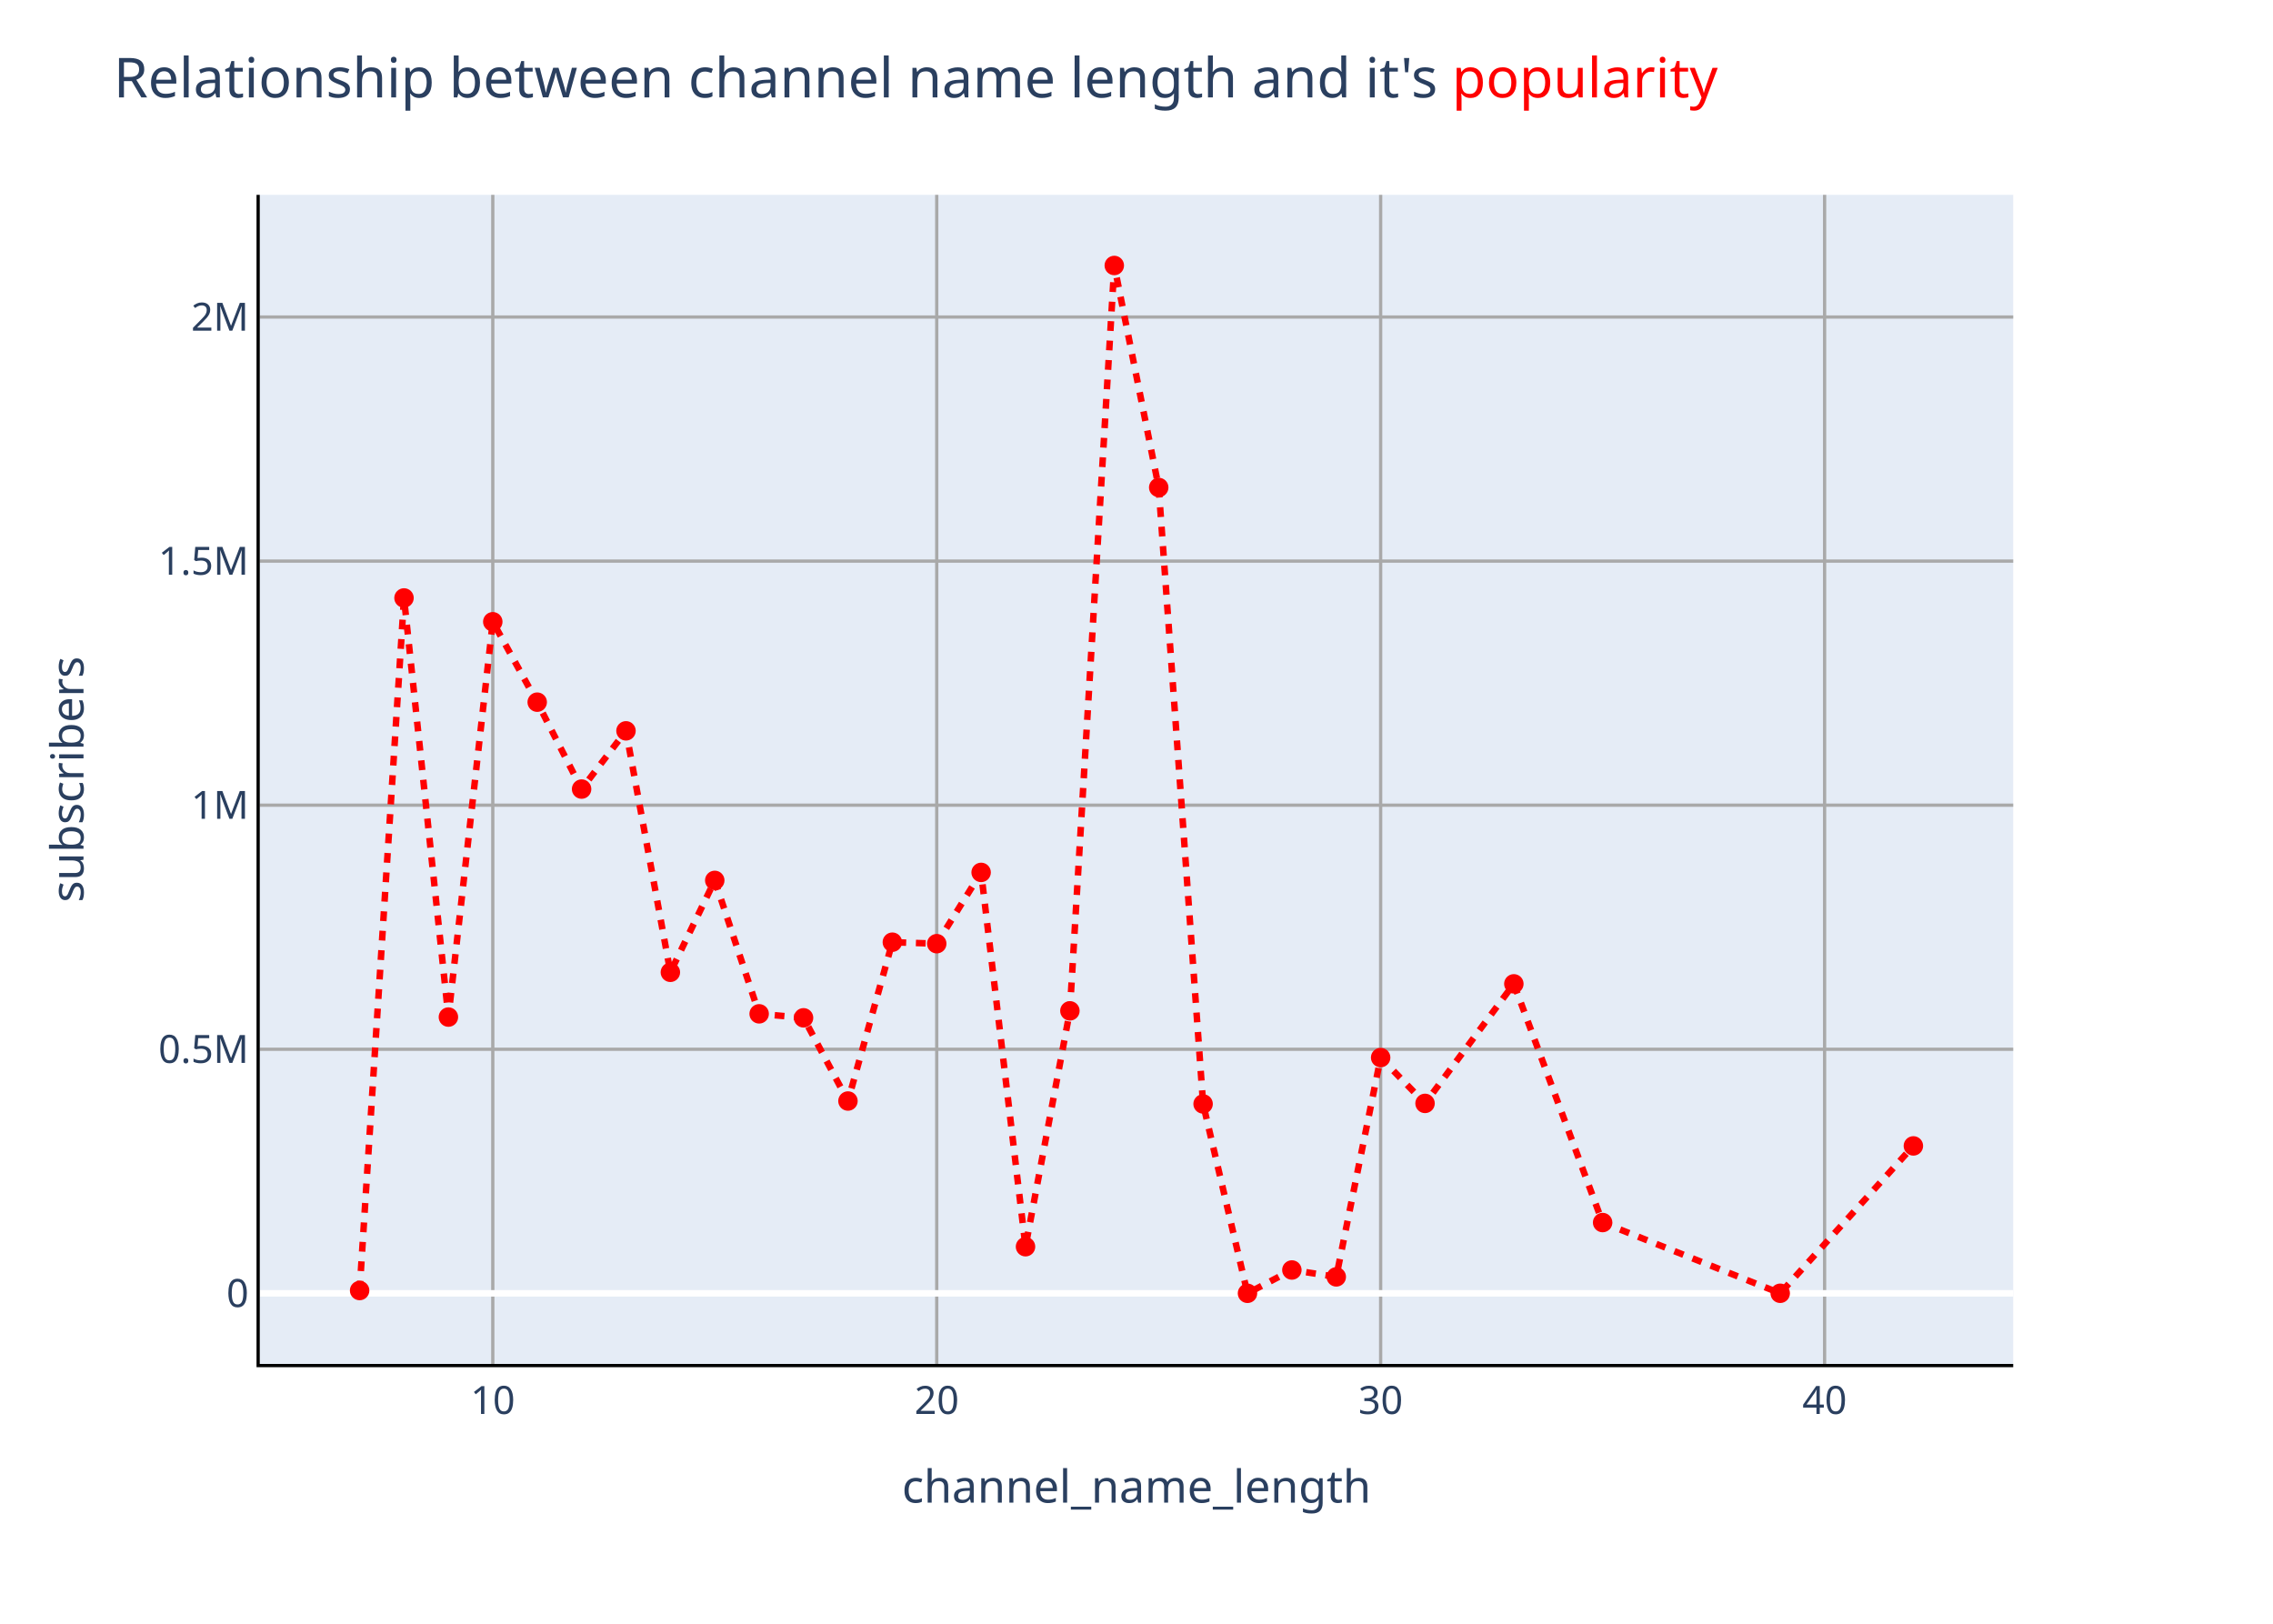
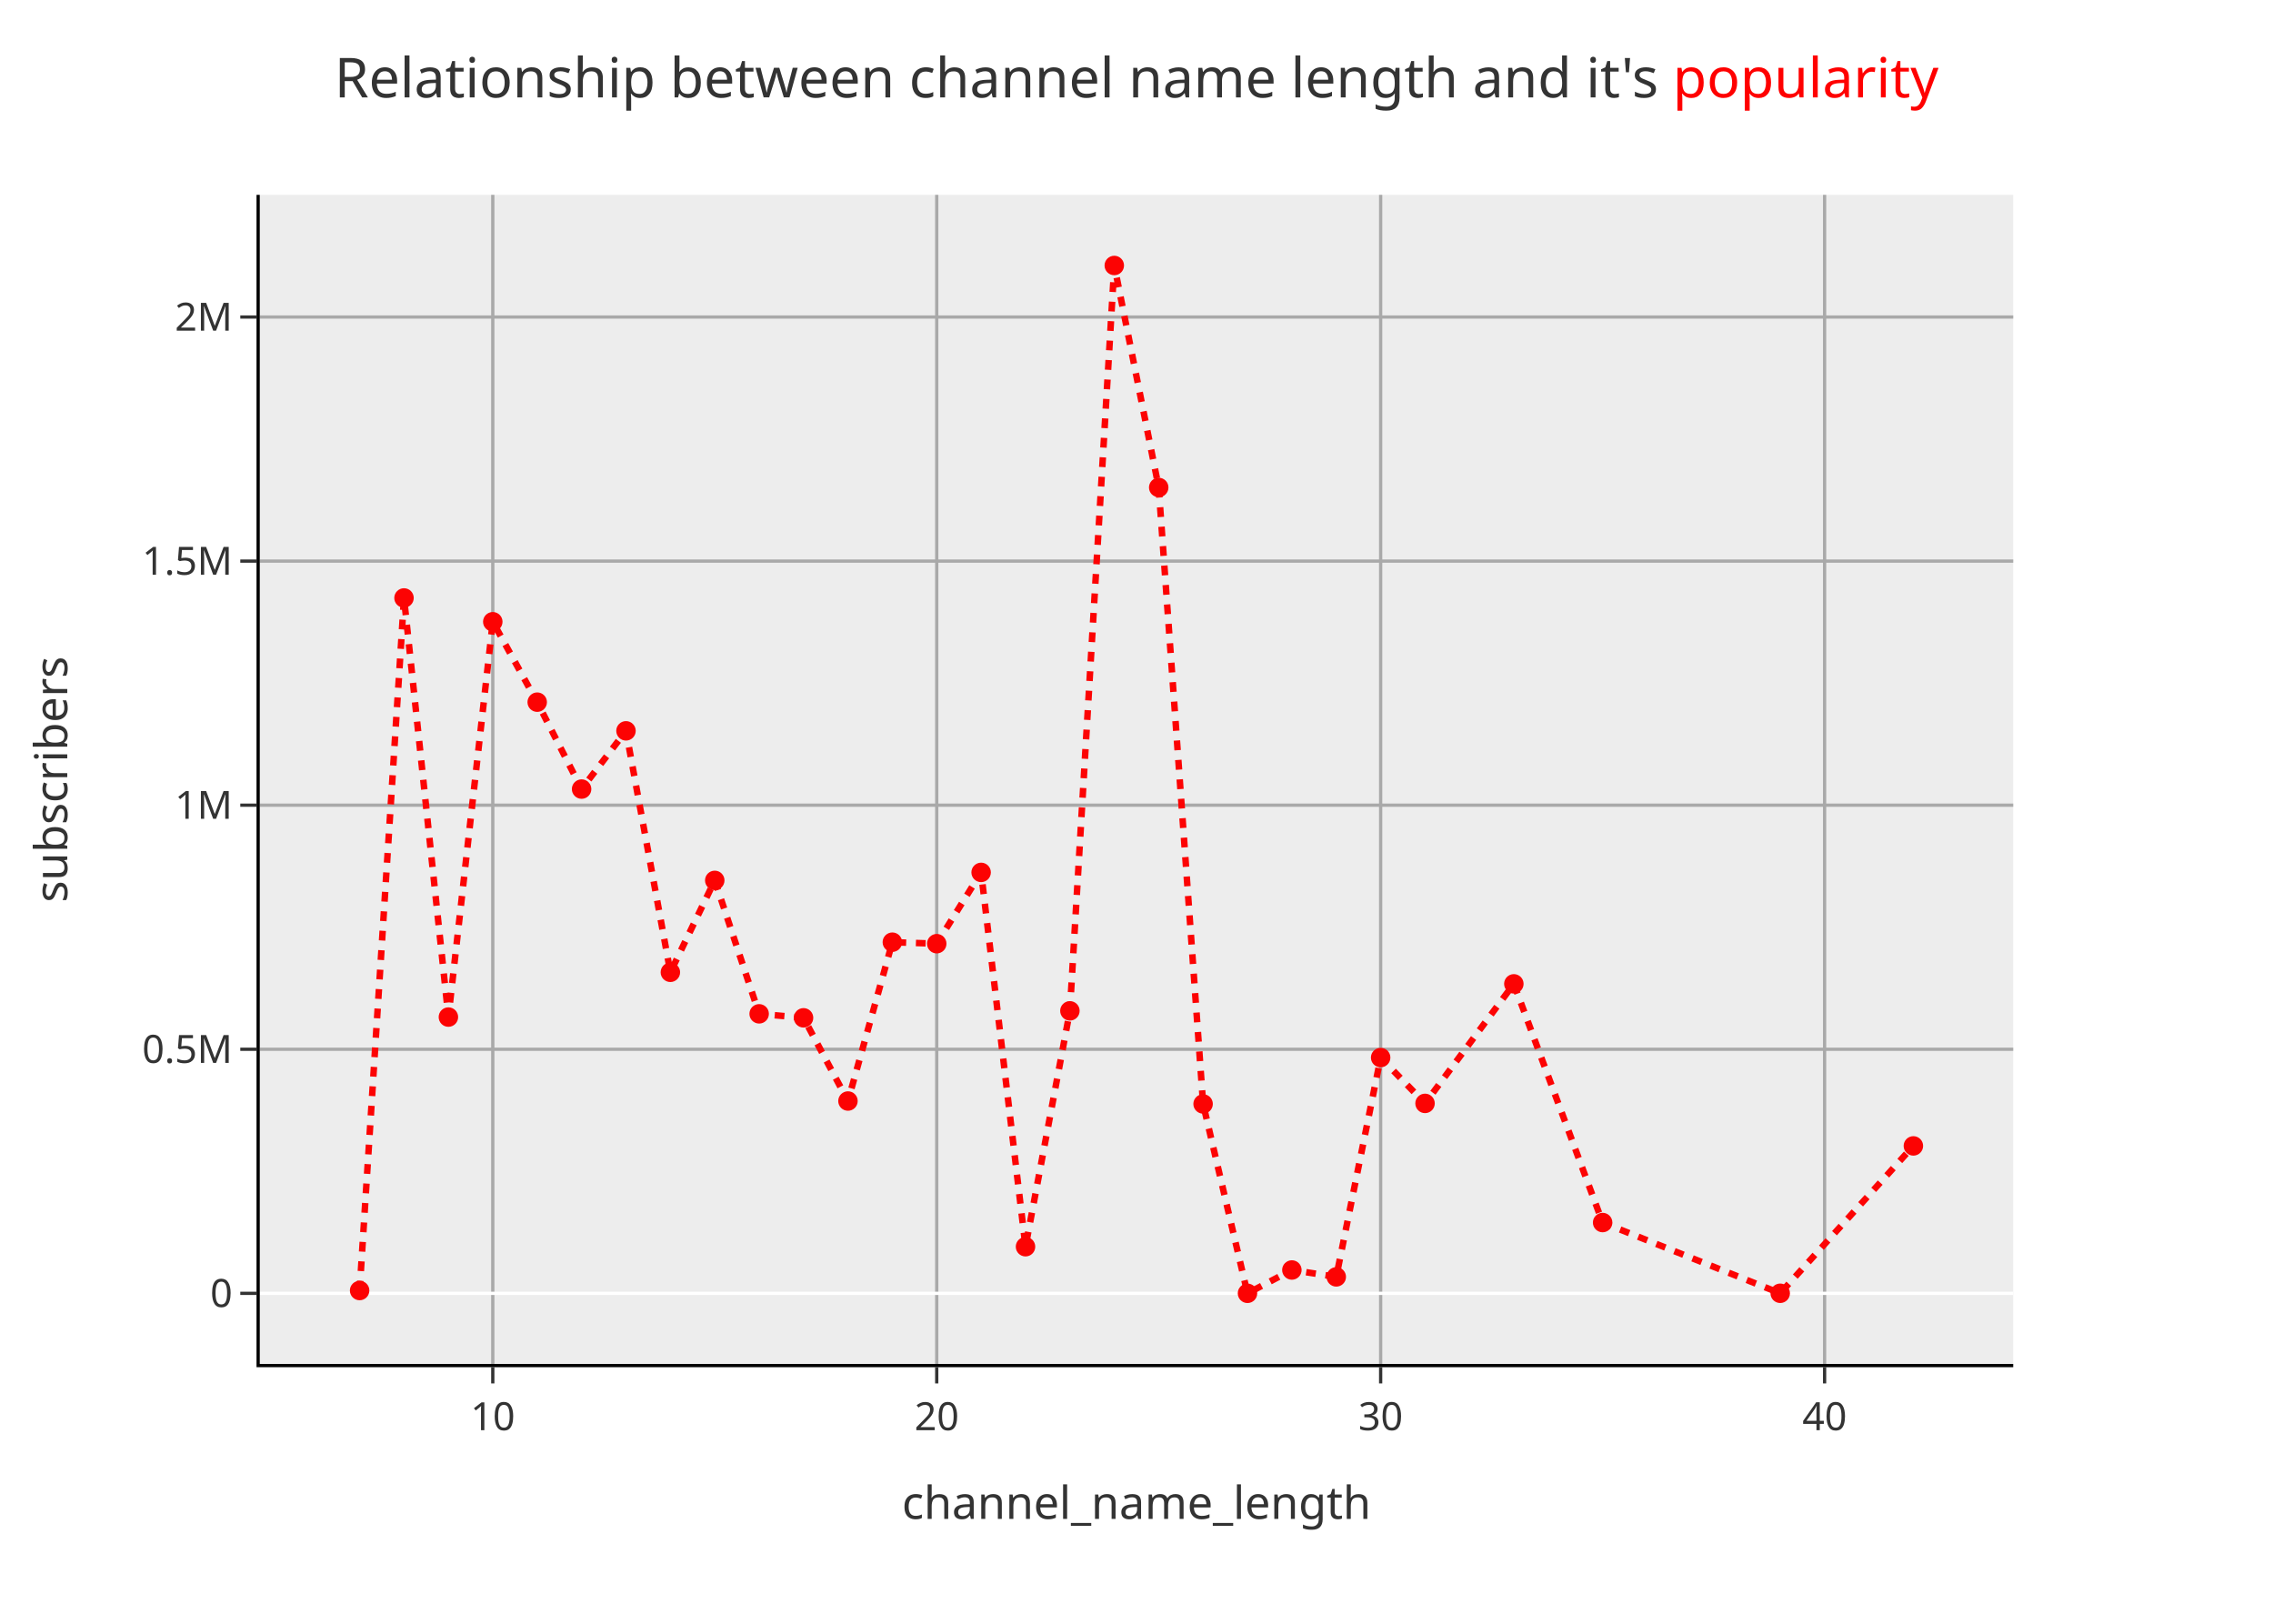
<svg xmlns="http://www.w3.org/2000/svg" class="main-svg" width="700" height="500" style="" viewBox="0 0 700 500">
  <rect x="0" y="0" width="700" height="500" style="fill: rgb(255, 255, 255); fill-opacity: 1;" />
-   <defs id="defs-fd63ba">
+   <defs id="defs-2d8c47">
    <g class="clips">
-       <clipPath id="clipfd63baxyplot" class="plotclip">
+       <clipPath id="clip2d8c47xyplot" class="plotclip">
        <rect width="540" height="360" />
      </clipPath>
-       <clipPath class="axesclip" id="clipfd63bax">
+       <clipPath class="axesclip" id="clip2d8c47x">
        <rect x="80" y="0" width="540" height="500" />
      </clipPath>
-       <clipPath class="axesclip" id="clipfd63bay">
+       <clipPath class="axesclip" id="clip2d8c47y">
        <rect x="0" y="60" width="700" height="360" />
      </clipPath>
-       <clipPath class="axesclip" id="clipfd63baxy">
+       <clipPath class="axesclip" id="clip2d8c47xy">
        <rect x="80" y="60" width="540" height="360" />
      </clipPath>
    </g>
    <g class="gradients" />
    <g class="patterns" />
  </defs>
  <g class="bglayer">
-     <rect class="bg" x="80" y="60" width="540" height="360" style="fill: rgb(229, 236, 246); fill-opacity: 1; stroke-width: 0;" />
+     <rect class="bg" x="80" y="60" width="540" height="360" style="fill: rgb(237, 237, 237); fill-opacity: 1; stroke-width: 0;" />
  </g>
  <g class="layer-below">
    <g class="imagelayer" />
    <g class="shapelayer" />
  </g>
  <g class="cartesianlayer">
    <g class="subplot xy">
      <g class="layer-subplot">
        <g class="shapelayer" />
        <g class="imagelayer" />
      </g>
      <g class="minor-gridlayer">
        <g class="x" />
        <g class="y" />
      </g>
      <g class="gridlayer">
        <g class="x">
          <path class="xgrid crisp" transform="translate(151.76,0)" d="M0,60v360" style="stroke: rgb(169, 169, 169); stroke-opacity: 1; stroke-width: 1px;" />
          <path class="xgrid crisp" transform="translate(288.48,0)" d="M0,60v360" style="stroke: rgb(169, 169, 169); stroke-opacity: 1; stroke-width: 1px;" />
          <path class="xgrid crisp" transform="translate(425.19,0)" d="M0,60v360" style="stroke: rgb(169, 169, 169); stroke-opacity: 1; stroke-width: 1px;" />
          <path class="xgrid crisp" transform="translate(561.91,0)" d="M0,60v360" style="stroke: rgb(169, 169, 169); stroke-opacity: 1; stroke-width: 1px;" />
        </g>
        <g class="y">
          <path class="ygrid crisp" transform="translate(0,323.1)" d="M80,0h540" style="stroke: rgb(169, 169, 169); stroke-opacity: 1; stroke-width: 1px;" />
          <path class="ygrid crisp" transform="translate(0,247.94)" d="M80,0h540" style="stroke: rgb(169, 169, 169); stroke-opacity: 1; stroke-width: 1px;" />
          <path class="ygrid crisp" transform="translate(0,172.78)" d="M80,0h540" style="stroke: rgb(169, 169, 169); stroke-opacity: 1; stroke-width: 1px;" />
          <path class="ygrid crisp" transform="translate(0,97.62)" d="M80,0h540" style="stroke: rgb(169, 169, 169); stroke-opacity: 1; stroke-width: 1px;" />
        </g>
      </g>
      <g class="zerolinelayer">
-         <path class="yzl zl crisp" transform="translate(0,398.26)" d="M80,0h540" style="stroke: rgb(255, 255, 255); stroke-opacity: 1; stroke-width: 2px;" />
+         <path class="yzl zl crisp" transform="translate(0,398.26)" d="M80,0h540" style="stroke: rgb(255, 255, 255); stroke-opacity: 1; stroke-width: 1px;" />
      </g>
      <path class="xlines-below" />
      <path class="ylines-below" />
      <g class="overlines-below" />
      <g class="xaxislayer-below" />
      <g class="yaxislayer-below" />
      <g class="overaxes-below" />
-       <g class="plot" transform="translate(80,60)" clip-path="url(#clipfd63baxyplot)">
+       <g class="plot" transform="translate(80,60)" clip-path="url(#clip2d8c47xyplot)">
        <g class="scatterlayer mlayer">
-           <g class="trace scatter trace178e81" style="stroke-miterlimit: 2; opacity: 1;">
+           <g class="trace scatter tracefdc231" style="stroke-miterlimit: 2; opacity: 1;">
            <g class="fills" />
            <g class="errorbars" />
            <g class="lines">
-               <path class="js-line" d="M30.75,337.39L44.42,124.13L58.09,253.19L71.76,131.46L85.44,156.22L99.11,182.98L112.78,165.05L126.45,239.4L140.12,211.1L153.79,252.19L167.46,253.42L181.14,279.04L194.81,230.13L208.48,230.59L222.15,208.64L235.82,323.9L249.49,251.27L263.16,21.75L276.84,90.11L290.51,279.94L304.18,338.25L317.85,331.07L331.52,333.19L345.19,265.66L358.86,279.77L386.21,242.96L413.55,316.46L468.24,338.24L509.25,292.86" style="vector-effect: none; fill: none; stroke: rgb(255, 0, 0); stroke-opacity: 1; stroke-dasharray: 3px, 3px; stroke-width: 2px; opacity: 1;" />
+               <path class="js-line" d="M30.75,337.39L44.42,124.13L58.09,253.19L71.76,131.46L85.44,156.22L99.11,182.98L112.78,165.05L126.45,239.4L140.12,211.1L153.79,252.19L167.46,253.42L181.14,279.04L194.81,230.13L208.48,230.59L222.15,208.64L235.82,323.9L249.49,251.27L263.16,21.75L276.84,90.11L290.51,279.94L304.18,338.25L317.85,331.07L331.52,333.19L345.19,265.66L358.86,279.77L386.21,242.96L413.55,316.46L468.24,338.24L509.25,292.86" style="vector-effect: none; fill: none; stroke: rgb(252, 3, 3); stroke-opacity: 1; stroke-dasharray: 3px, 3px; stroke-width: 2px; opacity: 1;" />
            </g>
            <g class="points">
-               <path class="point" transform="translate(30.75,337.39)" d="M3,0A3,3 0 1,1 0,-3A3,3 0 0,1 3,0Z" style="opacity: 1; stroke-width: 0px; fill: rgb(255, 0, 0); fill-opacity: 1;" />
-               <path class="point" transform="translate(44.42,124.13)" d="M3,0A3,3 0 1,1 0,-3A3,3 0 0,1 3,0Z" style="opacity: 1; stroke-width: 0px; fill: rgb(255, 0, 0); fill-opacity: 1;" />
-               <path class="point" transform="translate(58.09,253.19)" d="M3,0A3,3 0 1,1 0,-3A3,3 0 0,1 3,0Z" style="opacity: 1; stroke-width: 0px; fill: rgb(255, 0, 0); fill-opacity: 1;" />
-               <path class="point" transform="translate(71.76,131.46)" d="M3,0A3,3 0 1,1 0,-3A3,3 0 0,1 3,0Z" style="opacity: 1; stroke-width: 0px; fill: rgb(255, 0, 0); fill-opacity: 1;" />
-               <path class="point" transform="translate(85.44,156.22)" d="M3,0A3,3 0 1,1 0,-3A3,3 0 0,1 3,0Z" style="opacity: 1; stroke-width: 0px; fill: rgb(255, 0, 0); fill-opacity: 1;" />
-               <path class="point" transform="translate(99.11,182.98)" d="M3,0A3,3 0 1,1 0,-3A3,3 0 0,1 3,0Z" style="opacity: 1; stroke-width: 0px; fill: rgb(255, 0, 0); fill-opacity: 1;" />
-               <path class="point" transform="translate(112.78,165.05)" d="M3,0A3,3 0 1,1 0,-3A3,3 0 0,1 3,0Z" style="opacity: 1; stroke-width: 0px; fill: rgb(255, 0, 0); fill-opacity: 1;" />
-               <path class="point" transform="translate(126.45,239.4)" d="M3,0A3,3 0 1,1 0,-3A3,3 0 0,1 3,0Z" style="opacity: 1; stroke-width: 0px; fill: rgb(255, 0, 0); fill-opacity: 1;" />
-               <path class="point" transform="translate(140.12,211.1)" d="M3,0A3,3 0 1,1 0,-3A3,3 0 0,1 3,0Z" style="opacity: 1; stroke-width: 0px; fill: rgb(255, 0, 0); fill-opacity: 1;" />
-               <path class="point" transform="translate(153.79,252.19)" d="M3,0A3,3 0 1,1 0,-3A3,3 0 0,1 3,0Z" style="opacity: 1; stroke-width: 0px; fill: rgb(255, 0, 0); fill-opacity: 1;" />
-               <path class="point" transform="translate(167.46,253.42)" d="M3,0A3,3 0 1,1 0,-3A3,3 0 0,1 3,0Z" style="opacity: 1; stroke-width: 0px; fill: rgb(255, 0, 0); fill-opacity: 1;" />
-               <path class="point" transform="translate(181.14,279.04)" d="M3,0A3,3 0 1,1 0,-3A3,3 0 0,1 3,0Z" style="opacity: 1; stroke-width: 0px; fill: rgb(255, 0, 0); fill-opacity: 1;" />
-               <path class="point" transform="translate(194.81,230.13)" d="M3,0A3,3 0 1,1 0,-3A3,3 0 0,1 3,0Z" style="opacity: 1; stroke-width: 0px; fill: rgb(255, 0, 0); fill-opacity: 1;" />
-               <path class="point" transform="translate(208.48,230.59)" d="M3,0A3,3 0 1,1 0,-3A3,3 0 0,1 3,0Z" style="opacity: 1; stroke-width: 0px; fill: rgb(255, 0, 0); fill-opacity: 1;" />
-               <path class="point" transform="translate(222.15,208.64)" d="M3,0A3,3 0 1,1 0,-3A3,3 0 0,1 3,0Z" style="opacity: 1; stroke-width: 0px; fill: rgb(255, 0, 0); fill-opacity: 1;" />
-               <path class="point" transform="translate(235.82,323.9)" d="M3,0A3,3 0 1,1 0,-3A3,3 0 0,1 3,0Z" style="opacity: 1; stroke-width: 0px; fill: rgb(255, 0, 0); fill-opacity: 1;" />
-               <path class="point" transform="translate(249.49,251.27)" d="M3,0A3,3 0 1,1 0,-3A3,3 0 0,1 3,0Z" style="opacity: 1; stroke-width: 0px; fill: rgb(255, 0, 0); fill-opacity: 1;" />
-               <path class="point" transform="translate(263.16,21.75)" d="M3,0A3,3 0 1,1 0,-3A3,3 0 0,1 3,0Z" style="opacity: 1; stroke-width: 0px; fill: rgb(255, 0, 0); fill-opacity: 1;" />
-               <path class="point" transform="translate(276.84,90.11)" d="M3,0A3,3 0 1,1 0,-3A3,3 0 0,1 3,0Z" style="opacity: 1; stroke-width: 0px; fill: rgb(255, 0, 0); fill-opacity: 1;" />
-               <path class="point" transform="translate(290.51,279.94)" d="M3,0A3,3 0 1,1 0,-3A3,3 0 0,1 3,0Z" style="opacity: 1; stroke-width: 0px; fill: rgb(255, 0, 0); fill-opacity: 1;" />
-               <path class="point" transform="translate(304.18,338.25)" d="M3,0A3,3 0 1,1 0,-3A3,3 0 0,1 3,0Z" style="opacity: 1; stroke-width: 0px; fill: rgb(255, 0, 0); fill-opacity: 1;" />
-               <path class="point" transform="translate(317.85,331.07)" d="M3,0A3,3 0 1,1 0,-3A3,3 0 0,1 3,0Z" style="opacity: 1; stroke-width: 0px; fill: rgb(255, 0, 0); fill-opacity: 1;" />
-               <path class="point" transform="translate(331.52,333.19)" d="M3,0A3,3 0 1,1 0,-3A3,3 0 0,1 3,0Z" style="opacity: 1; stroke-width: 0px; fill: rgb(255, 0, 0); fill-opacity: 1;" />
-               <path class="point" transform="translate(345.19,265.66)" d="M3,0A3,3 0 1,1 0,-3A3,3 0 0,1 3,0Z" style="opacity: 1; stroke-width: 0px; fill: rgb(255, 0, 0); fill-opacity: 1;" />
-               <path class="point" transform="translate(358.86,279.77)" d="M3,0A3,3 0 1,1 0,-3A3,3 0 0,1 3,0Z" style="opacity: 1; stroke-width: 0px; fill: rgb(255, 0, 0); fill-opacity: 1;" />
-               <path class="point" transform="translate(386.21,242.96)" d="M3,0A3,3 0 1,1 0,-3A3,3 0 0,1 3,0Z" style="opacity: 1; stroke-width: 0px; fill: rgb(255, 0, 0); fill-opacity: 1;" />
-               <path class="point" transform="translate(413.55,316.46)" d="M3,0A3,3 0 1,1 0,-3A3,3 0 0,1 3,0Z" style="opacity: 1; stroke-width: 0px; fill: rgb(255, 0, 0); fill-opacity: 1;" />
-               <path class="point" transform="translate(468.24,338.24)" d="M3,0A3,3 0 1,1 0,-3A3,3 0 0,1 3,0Z" style="opacity: 1; stroke-width: 0px; fill: rgb(255, 0, 0); fill-opacity: 1;" />
-               <path class="point" transform="translate(509.25,292.86)" d="M3,0A3,3 0 1,1 0,-3A3,3 0 0,1 3,0Z" style="opacity: 1; stroke-width: 0px; fill: rgb(255, 0, 0); fill-opacity: 1;" />
+               <path class="point" transform="translate(30.75,337.39)" d="M3,0A3,3 0 1,1 0,-3A3,3 0 0,1 3,0Z" style="opacity: 1; stroke-width: 0px; fill: rgb(252, 3, 3); fill-opacity: 1;" />
+               <path class="point" transform="translate(44.42,124.13)" d="M3,0A3,3 0 1,1 0,-3A3,3 0 0,1 3,0Z" style="opacity: 1; stroke-width: 0px; fill: rgb(252, 3, 3); fill-opacity: 1;" />
+               <path class="point" transform="translate(58.09,253.19)" d="M3,0A3,3 0 1,1 0,-3A3,3 0 0,1 3,0Z" style="opacity: 1; stroke-width: 0px; fill: rgb(252, 3, 3); fill-opacity: 1;" />
+               <path class="point" transform="translate(71.76,131.46)" d="M3,0A3,3 0 1,1 0,-3A3,3 0 0,1 3,0Z" style="opacity: 1; stroke-width: 0px; fill: rgb(252, 3, 3); fill-opacity: 1;" />
+               <path class="point" transform="translate(85.44,156.22)" d="M3,0A3,3 0 1,1 0,-3A3,3 0 0,1 3,0Z" style="opacity: 1; stroke-width: 0px; fill: rgb(252, 3, 3); fill-opacity: 1;" />
+               <path class="point" transform="translate(99.11,182.98)" d="M3,0A3,3 0 1,1 0,-3A3,3 0 0,1 3,0Z" style="opacity: 1; stroke-width: 0px; fill: rgb(252, 3, 3); fill-opacity: 1;" />
+               <path class="point" transform="translate(112.78,165.05)" d="M3,0A3,3 0 1,1 0,-3A3,3 0 0,1 3,0Z" style="opacity: 1; stroke-width: 0px; fill: rgb(252, 3, 3); fill-opacity: 1;" />
+               <path class="point" transform="translate(126.45,239.4)" d="M3,0A3,3 0 1,1 0,-3A3,3 0 0,1 3,0Z" style="opacity: 1; stroke-width: 0px; fill: rgb(252, 3, 3); fill-opacity: 1;" />
+               <path class="point" transform="translate(140.12,211.1)" d="M3,0A3,3 0 1,1 0,-3A3,3 0 0,1 3,0Z" style="opacity: 1; stroke-width: 0px; fill: rgb(252, 3, 3); fill-opacity: 1;" />
+               <path class="point" transform="translate(153.79,252.19)" d="M3,0A3,3 0 1,1 0,-3A3,3 0 0,1 3,0Z" style="opacity: 1; stroke-width: 0px; fill: rgb(252, 3, 3); fill-opacity: 1;" />
+               <path class="point" transform="translate(167.46,253.42)" d="M3,0A3,3 0 1,1 0,-3A3,3 0 0,1 3,0Z" style="opacity: 1; stroke-width: 0px; fill: rgb(252, 3, 3); fill-opacity: 1;" />
+               <path class="point" transform="translate(181.14,279.04)" d="M3,0A3,3 0 1,1 0,-3A3,3 0 0,1 3,0Z" style="opacity: 1; stroke-width: 0px; fill: rgb(252, 3, 3); fill-opacity: 1;" />
+               <path class="point" transform="translate(194.81,230.13)" d="M3,0A3,3 0 1,1 0,-3A3,3 0 0,1 3,0Z" style="opacity: 1; stroke-width: 0px; fill: rgb(252, 3, 3); fill-opacity: 1;" />
+               <path class="point" transform="translate(208.48,230.59)" d="M3,0A3,3 0 1,1 0,-3A3,3 0 0,1 3,0Z" style="opacity: 1; stroke-width: 0px; fill: rgb(252, 3, 3); fill-opacity: 1;" />
+               <path class="point" transform="translate(222.15,208.64)" d="M3,0A3,3 0 1,1 0,-3A3,3 0 0,1 3,0Z" style="opacity: 1; stroke-width: 0px; fill: rgb(252, 3, 3); fill-opacity: 1;" />
+               <path class="point" transform="translate(235.82,323.9)" d="M3,0A3,3 0 1,1 0,-3A3,3 0 0,1 3,0Z" style="opacity: 1; stroke-width: 0px; fill: rgb(252, 3, 3); fill-opacity: 1;" />
+               <path class="point" transform="translate(249.49,251.27)" d="M3,0A3,3 0 1,1 0,-3A3,3 0 0,1 3,0Z" style="opacity: 1; stroke-width: 0px; fill: rgb(252, 3, 3); fill-opacity: 1;" />
+               <path class="point" transform="translate(263.16,21.75)" d="M3,0A3,3 0 1,1 0,-3A3,3 0 0,1 3,0Z" style="opacity: 1; stroke-width: 0px; fill: rgb(252, 3, 3); fill-opacity: 1;" />
+               <path class="point" transform="translate(276.84,90.11)" d="M3,0A3,3 0 1,1 0,-3A3,3 0 0,1 3,0Z" style="opacity: 1; stroke-width: 0px; fill: rgb(252, 3, 3); fill-opacity: 1;" />
+               <path class="point" transform="translate(290.51,279.94)" d="M3,0A3,3 0 1,1 0,-3A3,3 0 0,1 3,0Z" style="opacity: 1; stroke-width: 0px; fill: rgb(252, 3, 3); fill-opacity: 1;" />
+               <path class="point" transform="translate(304.18,338.25)" d="M3,0A3,3 0 1,1 0,-3A3,3 0 0,1 3,0Z" style="opacity: 1; stroke-width: 0px; fill: rgb(252, 3, 3); fill-opacity: 1;" />
+               <path class="point" transform="translate(317.85,331.07)" d="M3,0A3,3 0 1,1 0,-3A3,3 0 0,1 3,0Z" style="opacity: 1; stroke-width: 0px; fill: rgb(252, 3, 3); fill-opacity: 1;" />
+               <path class="point" transform="translate(331.52,333.19)" d="M3,0A3,3 0 1,1 0,-3A3,3 0 0,1 3,0Z" style="opacity: 1; stroke-width: 0px; fill: rgb(252, 3, 3); fill-opacity: 1;" />
+               <path class="point" transform="translate(345.19,265.66)" d="M3,0A3,3 0 1,1 0,-3A3,3 0 0,1 3,0Z" style="opacity: 1; stroke-width: 0px; fill: rgb(252, 3, 3); fill-opacity: 1;" />
+               <path class="point" transform="translate(358.86,279.77)" d="M3,0A3,3 0 1,1 0,-3A3,3 0 0,1 3,0Z" style="opacity: 1; stroke-width: 0px; fill: rgb(252, 3, 3); fill-opacity: 1;" />
+               <path class="point" transform="translate(386.21,242.96)" d="M3,0A3,3 0 1,1 0,-3A3,3 0 0,1 3,0Z" style="opacity: 1; stroke-width: 0px; fill: rgb(252, 3, 3); fill-opacity: 1;" />
+               <path class="point" transform="translate(413.55,316.46)" d="M3,0A3,3 0 1,1 0,-3A3,3 0 0,1 3,0Z" style="opacity: 1; stroke-width: 0px; fill: rgb(252, 3, 3); fill-opacity: 1;" />
+               <path class="point" transform="translate(468.24,338.24)" d="M3,0A3,3 0 1,1 0,-3A3,3 0 0,1 3,0Z" style="opacity: 1; stroke-width: 0px; fill: rgb(252, 3, 3); fill-opacity: 1;" />
+               <path class="point" transform="translate(509.25,292.86)" d="M3,0A3,3 0 1,1 0,-3A3,3 0 0,1 3,0Z" style="opacity: 1; stroke-width: 0px; fill: rgb(252, 3, 3); fill-opacity: 1;" />
            </g>
            <g class="text" />
          </g>
        </g>
      </g>
      <g class="overplot" />
      <path class="xlines-above crisp" d="M79,420.5H620" style="fill: none; stroke-width: 1px; stroke: rgb(0, 0, 0); stroke-opacity: 1;" />
      <path class="ylines-above crisp" d="M79.5,60V420" style="fill: none; stroke-width: 1px; stroke: rgb(0, 0, 0); stroke-opacity: 1;" />
      <g class="overlines-above" />
      <g class="xaxislayer-above">
+         <path class="xtick ticks crisp" d="M0,421v5" transform="translate(151.76,0)" style="stroke: rgb(51, 51, 51); stroke-opacity: 1; stroke-width: 1px;" />
+         <path class="xtick ticks crisp" d="M0,421v5" transform="translate(288.48,0)" style="stroke: rgb(51, 51, 51); stroke-opacity: 1; stroke-width: 1px;" />
+         <path class="xtick ticks crisp" d="M0,421v5" transform="translate(425.19,0)" style="stroke: rgb(51, 51, 51); stroke-opacity: 1; stroke-width: 1px;" />
+         <path class="xtick ticks crisp" d="M0,421v5" transform="translate(561.91,0)" style="stroke: rgb(51, 51, 51); stroke-opacity: 1; stroke-width: 1px;" />
        <g class="xtick">
-           <text text-anchor="middle" x="0" y="435.4" transform="translate(151.76,0)" style="font-family: 'Franklin Gothic'; font-size: 12px; fill: rgb(42, 63, 95); fill-opacity: 1; white-space: pre; opacity: 1;">10</text>
+           <text text-anchor="middle" x="0" y="440.4" transform="translate(151.76,0)" style="font-family: 'Franklin Gothic'; font-size: 12px; fill: rgb(51, 51, 51); fill-opacity: 1; white-space: pre; opacity: 1;">10</text>
        </g>
        <g class="xtick">
-           <text text-anchor="middle" x="0" y="435.4" style="font-family: 'Franklin Gothic'; font-size: 12px; fill: rgb(42, 63, 95); fill-opacity: 1; white-space: pre; opacity: 1;" transform="translate(288.48,0)">20</text>
+           <text text-anchor="middle" x="0" y="440.4" style="font-family: 'Franklin Gothic'; font-size: 12px; fill: rgb(51, 51, 51); fill-opacity: 1; white-space: pre; opacity: 1;" transform="translate(288.48,0)">20</text>
        </g>
        <g class="xtick">
-           <text text-anchor="middle" x="0" y="435.4" style="font-family: 'Franklin Gothic'; font-size: 12px; fill: rgb(42, 63, 95); fill-opacity: 1; white-space: pre; opacity: 1;" transform="translate(425.19,0)">30</text>
+           <text text-anchor="middle" x="0" y="440.4" style="font-family: 'Franklin Gothic'; font-size: 12px; fill: rgb(51, 51, 51); fill-opacity: 1; white-space: pre; opacity: 1;" transform="translate(425.19,0)">30</text>
        </g>
        <g class="xtick">
-           <text text-anchor="middle" x="0" y="435.4" style="font-family: 'Franklin Gothic'; font-size: 12px; fill: rgb(42, 63, 95); fill-opacity: 1; white-space: pre; opacity: 1;" transform="translate(561.91,0)">40</text>
+           <text text-anchor="middle" x="0" y="440.4" style="font-family: 'Franklin Gothic'; font-size: 12px; fill: rgb(51, 51, 51); fill-opacity: 1; white-space: pre; opacity: 1;" transform="translate(561.91,0)">40</text>
        </g>
      </g>
      <g class="yaxislayer-above">
+         <path class="ytick ticks crisp" d="M79,0h-5" transform="translate(0,398.26)" style="stroke: rgb(51, 51, 51); stroke-opacity: 1; stroke-width: 1px;" />
+         <path class="ytick ticks crisp" d="M79,0h-5" transform="translate(0,323.1)" style="stroke: rgb(51, 51, 51); stroke-opacity: 1; stroke-width: 1px;" />
+         <path class="ytick ticks crisp" d="M79,0h-5" transform="translate(0,247.94)" style="stroke: rgb(51, 51, 51); stroke-opacity: 1; stroke-width: 1px;" />
+         <path class="ytick ticks crisp" d="M79,0h-5" transform="translate(0,172.78)" style="stroke: rgb(51, 51, 51); stroke-opacity: 1; stroke-width: 1px;" />
+         <path class="ytick ticks crisp" d="M79,0h-5" transform="translate(0,97.62)" style="stroke: rgb(51, 51, 51); stroke-opacity: 1; stroke-width: 1px;" />
        <g class="ytick">
-           <text text-anchor="end" x="76.6" y="4.2" transform="translate(0,398.26)" style="font-family: 'Franklin Gothic'; font-size: 12px; fill: rgb(42, 63, 95); fill-opacity: 1; white-space: pre; opacity: 1;">0</text>
+           <text text-anchor="end" x="71.6" y="4.2" transform="translate(0,398.26)" style="font-family: 'Franklin Gothic'; font-size: 12px; fill: rgb(51, 51, 51); fill-opacity: 1; white-space: pre; opacity: 1;">0</text>
        </g>
        <g class="ytick">
-           <text text-anchor="end" x="76.6" y="4.2" style="font-family: 'Franklin Gothic'; font-size: 12px; fill: rgb(42, 63, 95); fill-opacity: 1; white-space: pre; opacity: 1;" transform="translate(0,323.1)">0.5M</text>
+           <text text-anchor="end" x="71.6" y="4.2" style="font-family: 'Franklin Gothic'; font-size: 12px; fill: rgb(51, 51, 51); fill-opacity: 1; white-space: pre; opacity: 1;" transform="translate(0,323.1)">0.5M</text>
        </g>
        <g class="ytick">
-           <text text-anchor="end" x="76.6" y="4.2" style="font-family: 'Franklin Gothic'; font-size: 12px; fill: rgb(42, 63, 95); fill-opacity: 1; white-space: pre; opacity: 1;" transform="translate(0,247.94)">1M</text>
+           <text text-anchor="end" x="71.6" y="4.2" style="font-family: 'Franklin Gothic'; font-size: 12px; fill: rgb(51, 51, 51); fill-opacity: 1; white-space: pre; opacity: 1;" transform="translate(0,247.94)">1M</text>
        </g>
        <g class="ytick">
-           <text text-anchor="end" x="76.6" y="4.2" style="font-family: 'Franklin Gothic'; font-size: 12px; fill: rgb(42, 63, 95); fill-opacity: 1; white-space: pre; opacity: 1;" transform="translate(0,172.78)">1.5M</text>
+           <text text-anchor="end" x="71.6" y="4.2" style="font-family: 'Franklin Gothic'; font-size: 12px; fill: rgb(51, 51, 51); fill-opacity: 1; white-space: pre; opacity: 1;" transform="translate(0,172.78)">1.5M</text>
        </g>
        <g class="ytick">
-           <text text-anchor="end" x="76.6" y="4.2" style="font-family: 'Franklin Gothic'; font-size: 12px; fill: rgb(42, 63, 95); fill-opacity: 1; white-space: pre; opacity: 1;" transform="translate(0,97.62)">2M</text>
+           <text text-anchor="end" x="71.6" y="4.2" style="font-family: 'Franklin Gothic'; font-size: 12px; fill: rgb(51, 51, 51); fill-opacity: 1; white-space: pre; opacity: 1;" transform="translate(0,97.62)">2M</text>
        </g>
      </g>
      <g class="overaxes-above" />
    </g>
  </g>
  <g class="polarlayer" />
  <g class="smithlayer" />
  <g class="ternarylayer" />
  <g class="geolayer" />
  <g class="funnelarealayer" />
  <g class="pielayer" />
  <g class="iciclelayer" />
  <g class="treemaplayer" />
  <g class="sunburstlayer" />
  <g class="glimages" />
-   <defs id="topdefs-fd63ba">
+   <defs id="topdefs-2d8c47">
    <g class="clips" />
  </defs>
  <g class="layer-above">
    <g class="imagelayer" />
    <g class="shapelayer" />
  </g>
  <g class="infolayer">
    <g class="g-gtitle">
-       <text class="gtitle" x="35" y="30" text-anchor="start" dy="0em" style="font-family: 'Franklin Gothic'; font-size: 17px; fill: rgb(42, 63, 95); opacity: 1; font-weight: normal; white-space: pre;">Relationship between channel name length and it's <tspan style=" fill: red">popularity</tspan>
+       <text class="gtitle" x="350" y="30" text-anchor="middle" dy="0em" style="font-family: 'Franklin Gothic'; font-size: 17px; fill: rgb(51, 51, 51); opacity: 1; font-weight: normal; white-space: pre;">Relationship between channel name length and it's <tspan style=" fill: red">popularity</tspan>
      </text>
    </g>
    <g class="g-xtitle">
-       <text class="xtitle" x="350" y="462.706" text-anchor="middle" style="font-family: 'Franklin Gothic'; font-size: 14px; fill: rgb(42, 63, 95); opacity: 1; font-weight: normal; white-space: pre;">channel_name_length</text>
+       <text class="xtitle" x="350" y="467.706" text-anchor="middle" style="font-family: 'Franklin Gothic'; font-size: 14px; fill: rgb(51, 51, 51); opacity: 1; font-weight: normal; white-space: pre;">channel_name_length</text>
    </g>
    <g class="g-ytitle">
-       <text class="ytitle" transform="rotate(-90,25.71563,240)" x="25.716" y="240" text-anchor="middle" style="font-family: 'Franklin Gothic'; font-size: 14px; fill: rgb(42, 63, 95); opacity: 1; font-weight: normal; white-space: pre;">subscribers</text>
+       <text class="ytitle" transform="rotate(-90,20.71563,240)" x="20.716" y="240" text-anchor="middle" style="font-family: 'Franklin Gothic'; font-size: 14px; fill: rgb(51, 51, 51); opacity: 1; font-weight: normal; white-space: pre;">subscribers</text>
    </g>
  </g>
</svg>
